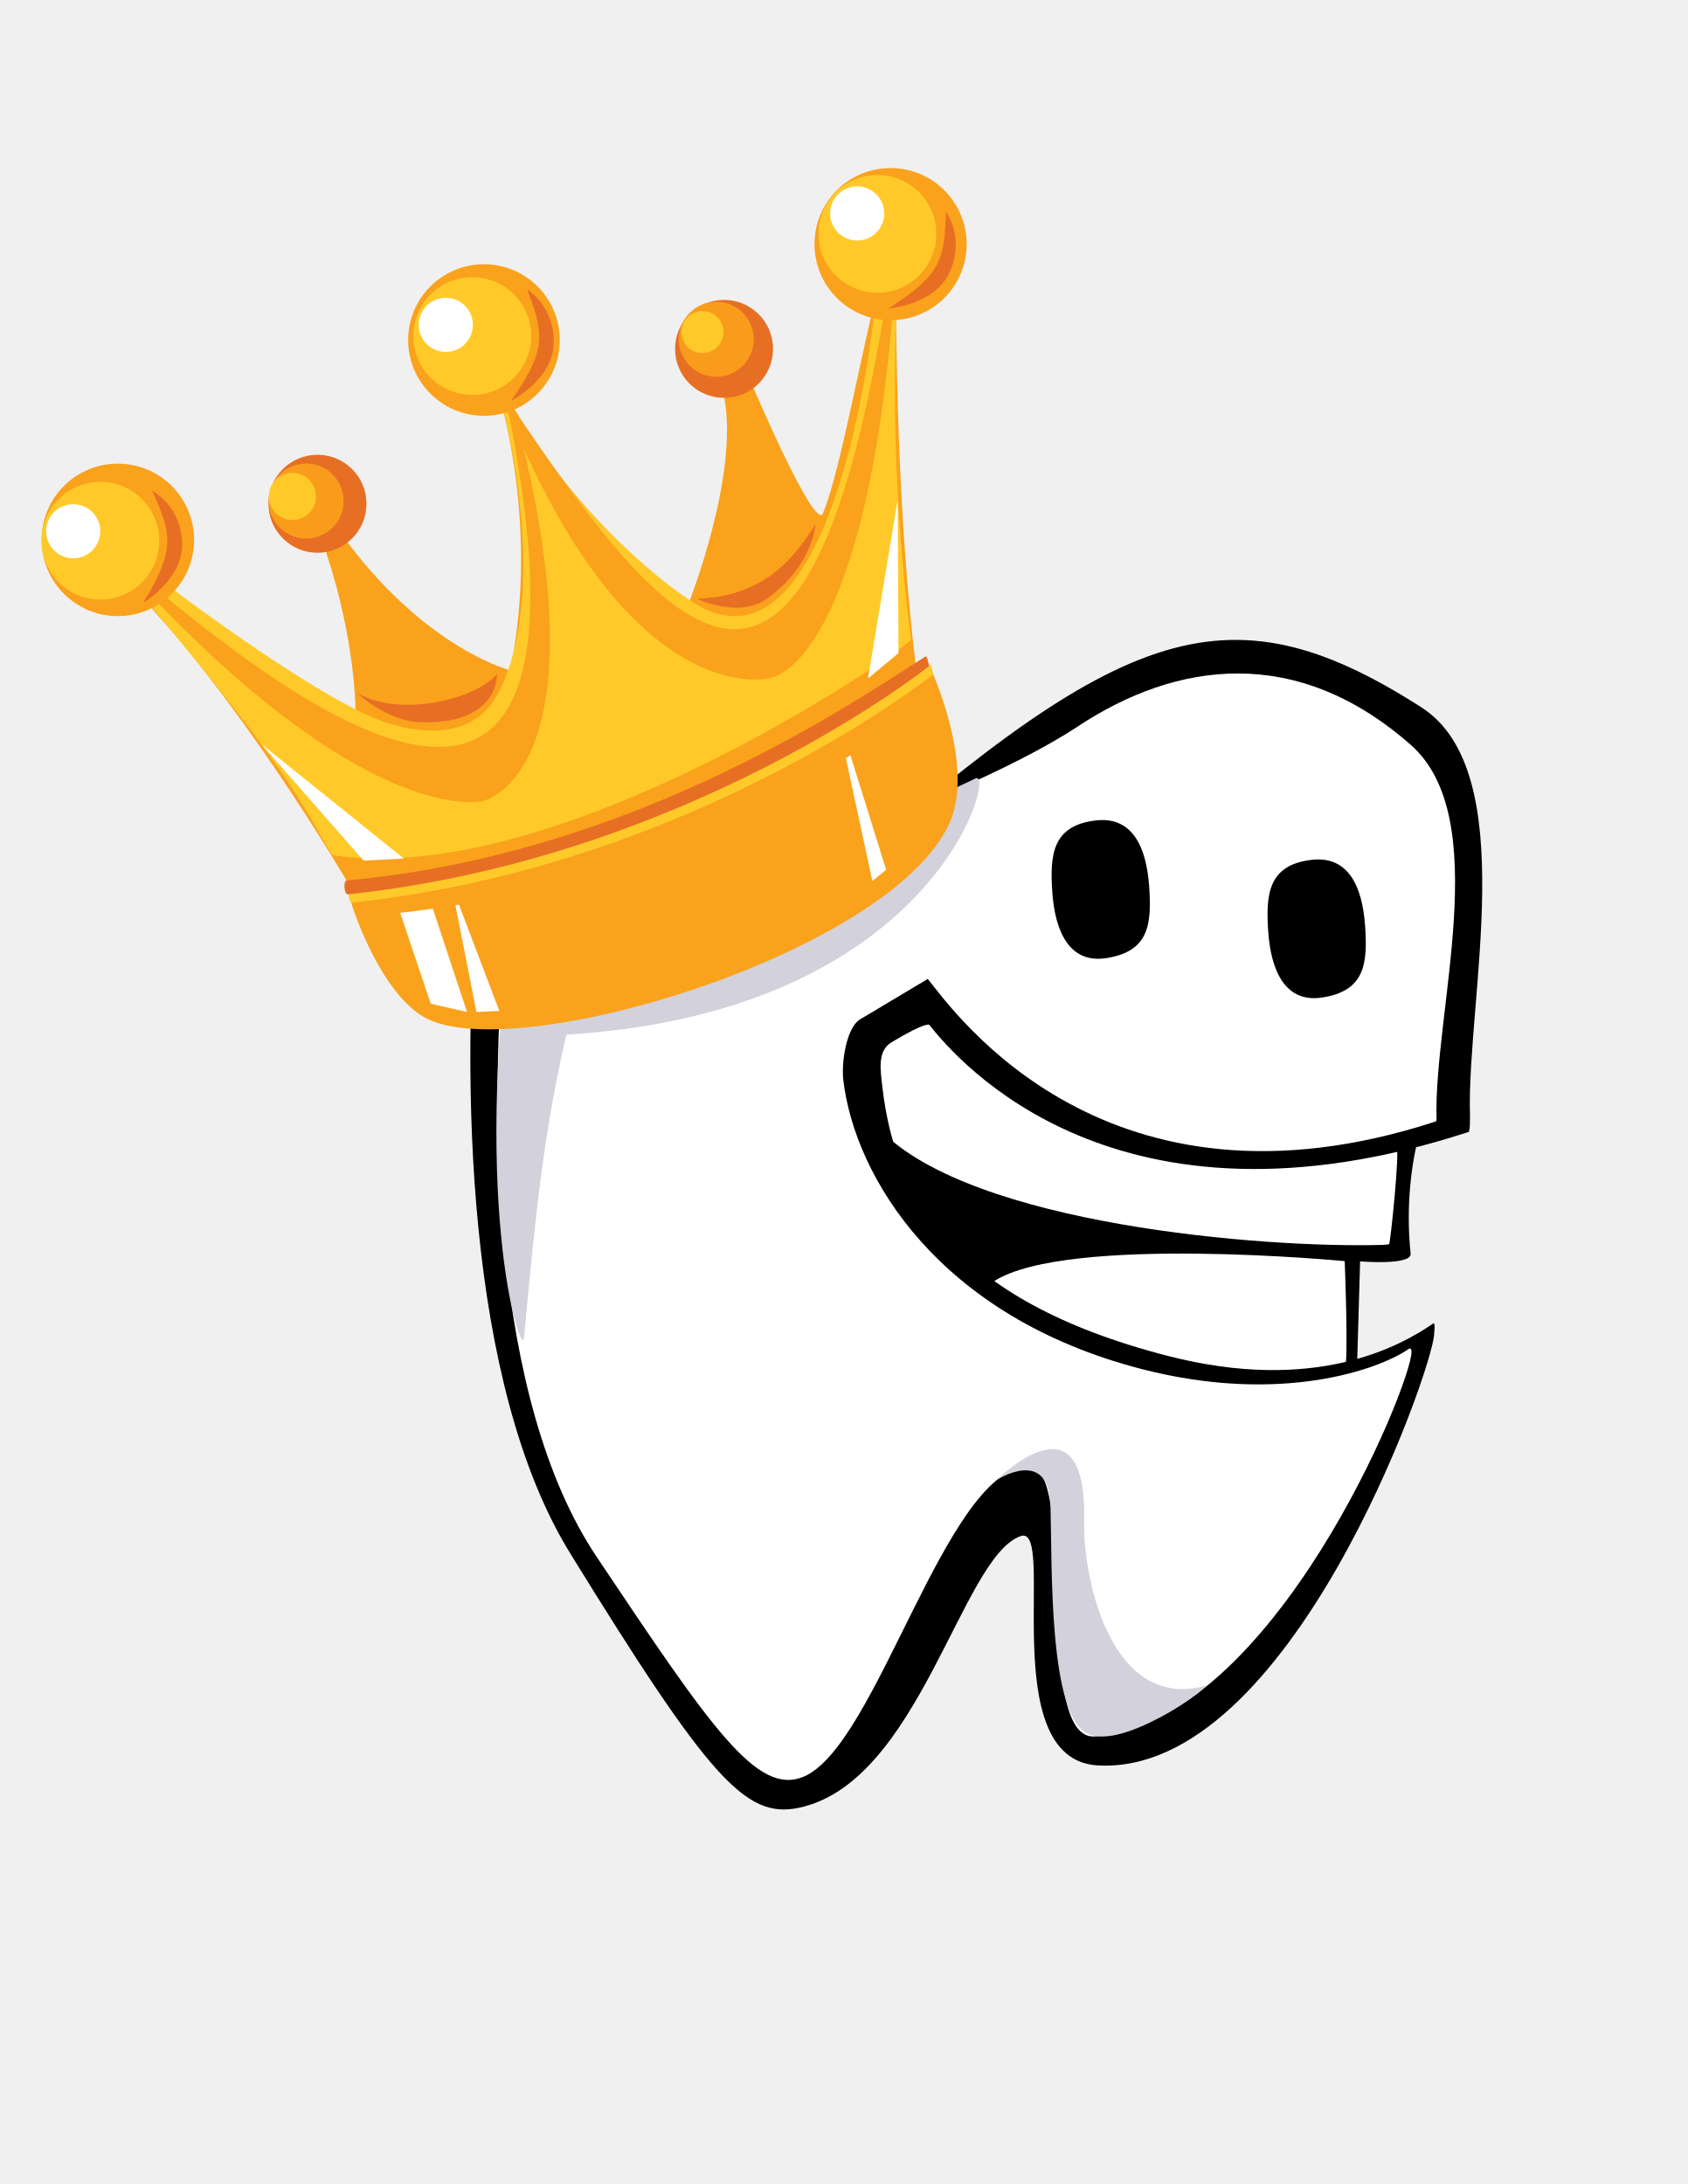
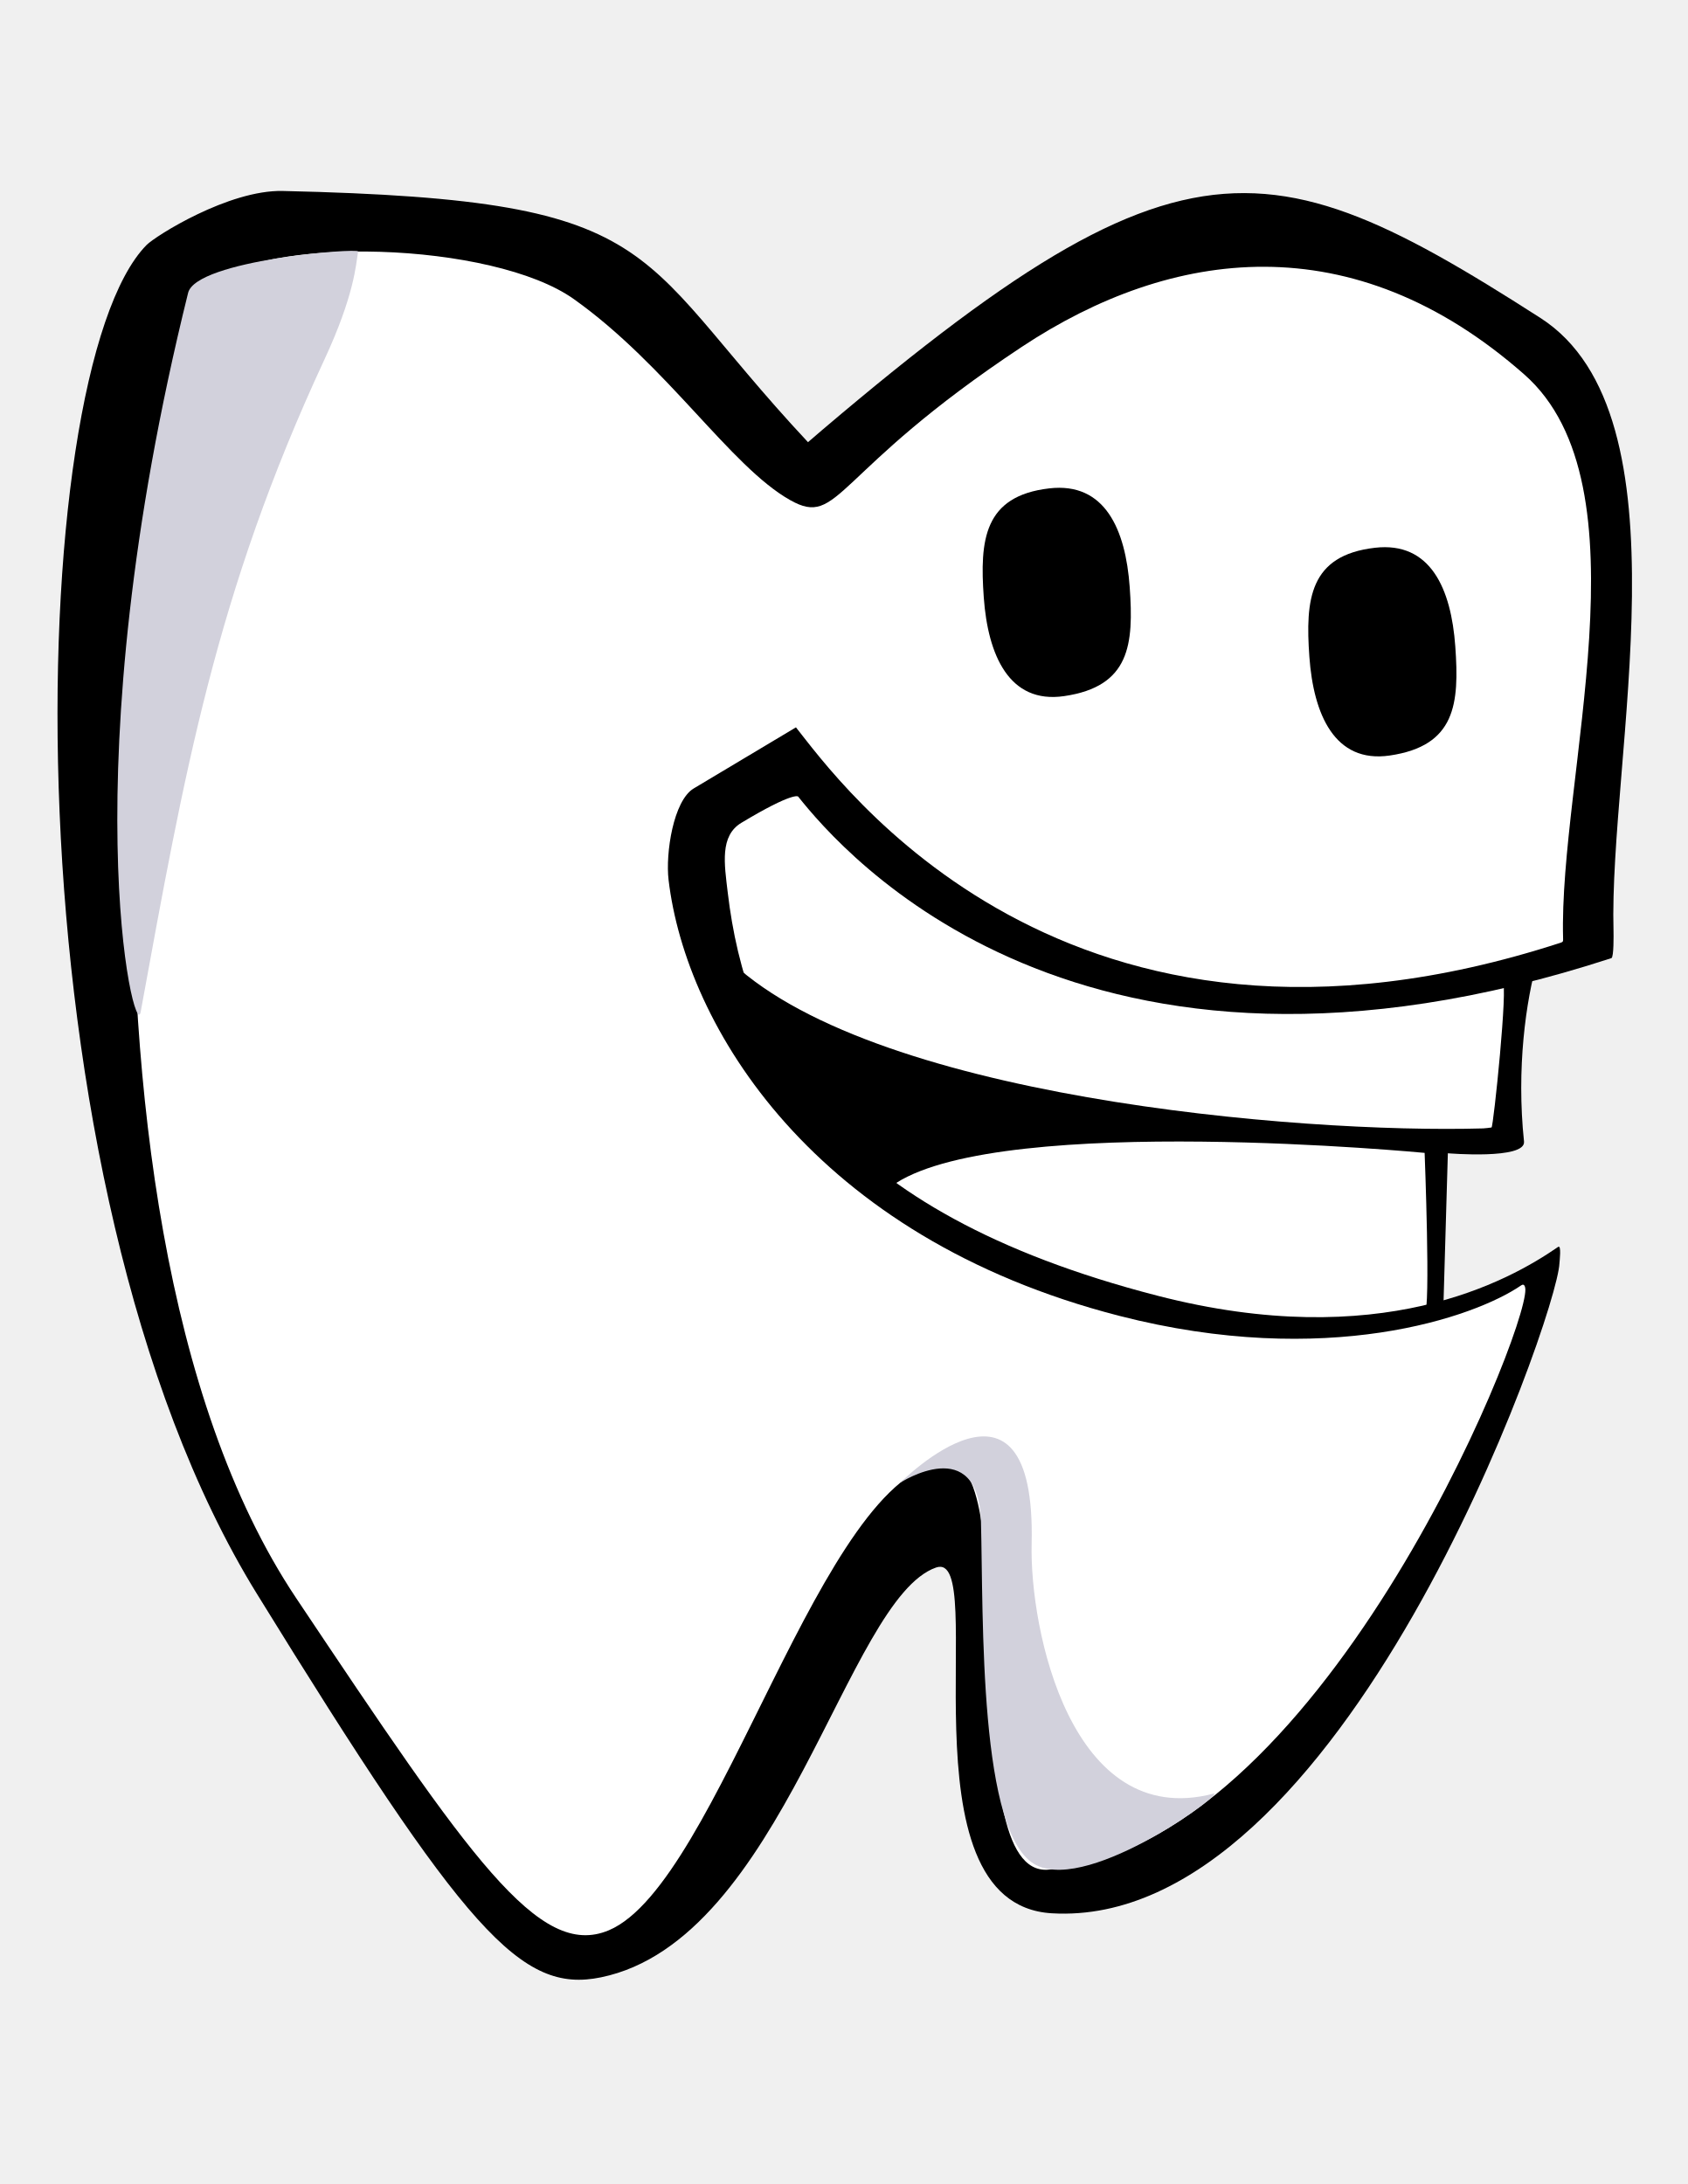
<svg xmlns="http://www.w3.org/2000/svg" version="1.1" x="0px" y="0px" width="612px" height="792px" viewBox="0 0 612 792" enable-background="new 0 0 612 792" xml:space="preserve">
  <g id="Layer_1">
</g>
  <g id="dente">
</g>
  <g id="corpo">
</g>
  <g id="coroa_1_">
    <g id="Layer_8">
	</g>
  </g>
  <g id="olhos">
</g>
  <g id="fonte">
    <g>
      <g>
-         <path d="M492.067,495.147l-20.146,3.296l-26.373,0.29l-46.426-9.884l-49.174-28.499l-23.075-28.204l-16.116-51.279l23.808-16.482     c0,0,193.072,1.672,180.211,46.38c-2.885,10.027-5.139,26.339-3.297,43.83c0.464,4.401-18.313,2.825-18.313,2.825     L492.067,495.147z" />
-         <path fill="#FFFFFF" d="M487.58,496.063c-11.07,4.337-35.321,2.39-49.998,1.099c-32.288-2.837-56.276-15.748-56.276-15.748     s-26.423-13.277-20.775-16.865c26.505-16.835,127.05-7.22,127.05-7.22S489.071,495.479,487.58,496.063z" />
-         <path fill="#FFFFFF" d="M501.661,451.44c-44.319,1.282-148.895-7.466-182.226-41.436c-5.956-6.069-6.776-33.331-6.776-33.331     s17.895-12.869,21.977-8.608c41.939,43.771,98.597,65.753,170.496,48.587c0.79-0.188,0.708-0.165,1.188-0.276     c1.42-0.333-2.192,34.772-2.653,34.839C503.147,451.29,502.174,451.425,501.661,451.44z" />
+         <path d="M523.326,475.108l-30.378,4.969l-39.769,0.438l-70.007-14.904l-74.149-42.974l-34.796-42.529l-24.302-77.325l35.9-24.854     c0,0,291.138,2.521,271.744,69.938c-4.351,15.121-7.749,39.717-4.972,66.092c0.699,6.637-27.615,4.26-27.615,4.26     L523.326,475.108z" />
+         <path fill="#FFFFFF" d="M516.56,476.487c-16.694,6.539-53.262,3.604-75.394,1.657c-48.688-4.278-84.86-23.747-84.86-23.747     s-39.844-20.021-31.327-25.432c39.968-25.386,191.581-10.887,191.581-10.887S518.809,475.606,516.56,476.487z" />
+         <path fill="#FFFFFF" d="M537.792,409.201c-66.83,1.934-224.521-11.258-274.781-62.481c-8.981-9.152-10.219-50.261-10.219-50.261     s26.984-19.405,33.139-12.981c63.242,66.004,148.676,99.15,257.095,73.266c1.191-0.285,1.067-0.25,1.79-0.417     c2.142-0.502-3.306,52.434-4,52.535C540.033,408.975,538.565,409.178,537.792,409.201z" />
      </g>
-       <path d="M370.086,557.049c-21.547,7.535-36.779,89.563-80.573,98.551c-19.22,3.943-32.416-10.646-82.779-92.323    c-75.612-122.621-7.854-439.559-16.651-280.151c-3.575,64.774-0.901,23.723,2.488,29.56    c7.455,12.844,61.942,48.631,101.888,13.057c110.434-98.347,148.959-115.379,220.934-69.228    c36.482,23.394,16.429,105.84,17.608,147.52c0.017,0.635,0.098,6.259-0.505,6.456c-127.779,41.671-185.06-25.668-195.572-38.872    c0,0-1.148-1.179-13.62,6.318c-5.25,3.156-4.108,9.891-3.297,16.758c4.46,37.795,24.308,76.591,103.292,96.973    c53.447,13.796,84.383-3.442,96.372-11.719c0.867-0.601,0.349,3.441,0.326,3.958c-0.55,12.843-52.388,160.387-122.063,156.289    C360.572,637.997,383.301,552.427,370.086,557.049z" />
-       <path fill="#FFFFFF" d="M372.534,531.645c-29.946,2.06-54.46,101.369-81.107,112.633c-16.834,7.115-33.41-17.383-75.186-79.865    c-75.82-113.402-6.499-412.769-14.699-264.625c-3.332,60.196-0.839,22.046,2.318,27.471    c6.948,11.936,141.202-33.515,186.804-63.733c36.086-23.912,79.602-29.746,120.873,6.593c30.276,26.658,8.241,96.959,9.34,135.693    c0.018,0.59,0.013,0.779-0.55,0.961c-119.087,38.727-174.12-39.512-183.919-51.783c0,0-12.963,7.729-24.587,14.697    c-4.892,2.933-6.799,15.594-6.043,21.977c4.158,35.126,34.72,85.899,108.33,104.842c49.813,12.819,85.525,0.365,96.697-7.327    c0.81-0.558,0.985,0.508,0.997,0.988c0.284,11.292-49.896,134.363-114.734,139.541    C374.033,631.548,391.43,530.344,372.534,531.645z" />
-       <path fill="#D2D1DC" d="M220.462,325.159c-21.292,58.549-24.989,102.388-30.486,160.052c-0.77,8.084-20.646-50.946-2.106-168.26    c1.265-8.001,31.626-16.546,31.626-16.546S235.203,284.62,220.462,325.159z" />
-       <path fill="#D2D1DC" d="M436.759,611.44c3.594-0.934-29.276,23.666-42.488,17.216c-14.011-6.839-12.771-59.742-13.37-82.598    c-0.566-21.625-19.367-9.437-19.367-9.437s32.713-32.999,31.548,14.749C392.582,571.855,402.519,620.333,436.759,611.44z" />
-       <path fill="#D2D1DC" d="M249.049,333.72c58.445-21.575,53.844-28.021,104.766-51.463c7.377-3.396-14.314,84.943-148.719,92.944    c-8.087,0.482-11.411,3.921-11.411,3.921S208.582,348.66,249.049,333.72z" />
-       <g>
-         <path fill="#FFCA29" d="M157.313,364.94c9.203,7.483,123.168-3.974,175.436-60.354c7.773-8.383-3.297-43.36-12.234-38.128     c-38.898,22.775-69.415,52.84-183.36,65.516C134.044,332.319,141.521,352.1,157.313,364.94z" />
-         <path fill="#FAA21B" d="M153.941,368.948c-16.152-9.048-26.088-39.945-26.088-39.945l-2.495-8.503l0.807-0.326     c0,0-34.486-59.155-70.688-98.979c-1.726-1.9,6.105-8.334,7.928-6.527c17.023,16.873,65.481,43.488,65.481,43.488     s0.268-24.831-10.432-57.191c-1.078-3.261,5.525-6.969,7.594-4.228c29.305,38.826,58.805,46.291,58.805,46.291     s10.498-40.08-2.189-93.387c-0.23-0.971,3.336-1.915,3.847-1.059c26.87,45.013,63.466,69.488,63.466,69.488     s18.016-45.782,12.632-73.843c-0.526-2.737,10.453-3.883,10.453-3.883s22.456,52.778,25.355,45.774     c5.292-12.78,11.198-44.251,17.502-71.707c0.505-2.202,9.013-1.779,9.025,0.481c0.43,63.185,4.78,108.052,7.012,125.435     c0.136,1.065,3.71-2.178,4.073-1.363c10.628,23.831,14.493,46.144,8.076,59.909C322.115,346.043,186.04,386.931,153.941,368.948z     " />
-         <polygon fill="#FFFFFF" points="169.33,366.975 156.195,364.01 145.109,331.044 156.95,329.537    " />
-         <polygon fill="#FFFFFF" points="181.054,366.611 172.759,366.979 165.138,328.273 166.429,328.072    " />
-         <polygon fill="#FFFFFF" points="321.321,315.439 316.303,319.476 306.715,274.929 308.367,273.885    " />
-         <path fill="#FFCA29" d="M337.039,241.068c-33.577,21.692-109.801,71.953-209.863,81.209c-1.255,0.116-0.836,5.154,0.417,5.023     c123.439-13.013,210.733-82.689,210.733-82.689S337.831,240.557,337.039,241.068z" />
-         <path fill="#E76F24" d="M335.515,238.097c-33.58,21.691-109.803,71.953-209.865,81.209c-1.255,0.116-0.836,5.155,0.417,5.021     c123.438-13.011,210.731-82.688,210.731-82.688S336.304,237.586,335.515,238.097z" />
-         <path fill="#FFCA29" d="M329.48,232.709c-5.626,5.714-127.564,89.287-208.611,77.483c-0.331-0.048-0.789-0.596-0.949-0.873     c-10.657-18.414-16.035-30.771-64.401-88.578c-1.647-1.968,7.927-6.526,7.927-6.526s54.841,41.602,78.274,48.379     c24.04,6.954,34.456-2.779,38.679-10.713c19.65-36.923,2.305-102.694,2.305-102.694s3.371-1.935,3.847-1.059     c15.917,29.27,43.992,56.285,63.465,69.487c52.217,35.403,66.779-102.244,66.779-102.244s8.29-1.614,8.201,0.436     c-2.604,60.536,5.321,116.129,5.321,116.129S329.801,232.385,329.48,232.709z" />
-         <polygon fill="#FFFFFF" points="325.783,236.845 314.741,246.019 325.48,181.333 325.48,181.333    " />
-         <polygon fill="#FFFFFF" points="146.437,311.347 131.841,312.094 94.788,269.838 94.788,269.838    " />
-         <circle fill="#E76F24" cx="262.538" cy="126.517" r="17.765" />
-         <circle fill="#E76F24" cx="115.116" cy="182.681" r="17.766" />
-         <circle fill="#F99C1C" cx="110.991" cy="181.691" r="13.594" />
-         <circle fill="#FFCA29" cx="106.026" cy="180.02" r="8.548" />
-         <circle fill="#F99C1C" cx="259.721" cy="123.031" r="13.594" />
-         <circle fill="#FFCA29" cx="254.711" cy="120.419" r="7.611" />
-         <circle fill="#FAA21B" cx="175.486" cy="123.31" r="27.49" />
-         <circle fill="#FFCA29" cx="171.258" cy="121.878" r="21.346" />
-         <circle fill="#FFFFFF" cx="161.65" cy="117.812" r="9.811" />
-         <circle fill="#FAA21B" cx="42.725" cy="195.778" r="27.647" />
-         <circle fill="#FAA21B" cx="322.918" cy="88.529" r="27.586" />
-         <path fill="#E76F24" d="M185.205,145.426c0,0,0.123-0.146,0.254-0.333c12.939-18.418,11.673-24.124,5.767-39.943     c-0.046-0.125-0.044-0.147-0.044-0.147s10.31,6.059,9.558,20.167C200.061,137.935,185.205,145.426,185.205,145.426z" />
-         <circle fill="#FFCA29" cx="318.149" cy="84.816" r="21.346" />
-         <circle fill="#FFFFFF" cx="310.805" cy="77.405" r="9.811" />
-         <path fill="#E76F24" d="M322.107,111.896c0,0,0.169-0.087,0.363-0.211c18.964-12.124,19.956-17.883,20.502-34.761     c0.005-0.134,0.017-0.153,0.017-0.153s7.234,9.521,1.183,22.287C338.695,110.608,322.107,111.896,322.107,111.896z" />
-         <circle fill="#FFCA29" cx="36.4" cy="196.085" r="21.347" />
-         <circle fill="#FFFFFF" cx="26.549" cy="192.65" r="9.811" />
-         <path fill="#E76F24" d="M51.84,218.682c0,0,0.114-0.154,0.232-0.349c11.721-19.215,10.087-24.827,3.171-40.23     c-0.054-0.123-0.054-0.146-0.054-0.146s10.68,5.38,10.843,19.507C66.181,210.245,51.84,218.682,51.84,218.682z" />
-         <path fill="#FAA21B" d="M57.041,218.353c-0.625-0.649,2.385-2.449,3.082-1.877c61.554,50.577,161.122,116.891,124.185-67.353     c-0.114-0.568,2.163-0.438,2.309,0.123c34.447,132.106-11.601,141.219-11.601,141.219S136.448,300.694,57.041,218.353z" />
-         <path fill="#FAA21B" d="M183.153,146.691c-0.333-0.838,1.486-0.825,1.989-0.077c54.249,80.578,105.759,147.097,135.467-33.636     c0.093-0.57,2.992,1.594,2.942,2.17c-11.134,128.351-44.528,130.784-44.528,130.784S227.985,259.429,183.153,146.691z" />
-         <path fill="#E76F24" d="M252.721,217.137c0,0,0.19,0.009,0.418-0.002c22.485-1.034,33.64-12.673,42.54-27.024c0.07-0.114,0,0,0,0     s-0.817,14.933-17.433,26.921C267.881,224.512,252.721,217.137,252.721,217.137z" />
-         <path fill="#E76F24" d="M129.528,251.295c0,0,0.183,0.06,0.381,0.174c15.496,8.83,42.389,1.966,49.954-6.677c0.088-0.1,0,0,0,0     c0.219-4.36,4.15,17.982-27.12,17.121C139.965,261.561,129.528,251.295,129.528,251.295z" />
-       </g>
-       <path d="M416.662,321.242c0.991,13.796,0.095,23.916-15.753,26.237c-13.274,1.944-18.345-9.926-19.335-23.722    c-0.989-13.795,0.014-24.413,15.753-26.236C410.745,295.966,415.674,307.446,416.662,321.242z" />
-       <path d="M494.955,335.526c0.99,13.796,0.095,23.916-15.753,26.238c-13.275,1.944-18.346-9.927-19.335-23.722    s0.013-24.413,15.753-26.237C489.038,310.251,493.967,321.731,494.955,335.526z" />
+       <path d="M339.388,568.449c-32.491,11.363-55.46,135.056-121.498,148.608c-28.982,5.946-48.88-16.056-124.825-139.217    C1.001,428.537,7.892,134.849,53.13,88.857c3.218-3.272,29.795-20.044,49.384-19.603c145.011,3.267,124.152,22.619,197.035,98.015    c0,0-104.732,79.901-44.497,26.259C421.578,45.229,449.964,45.675,558.497,115.268c55.013,35.276,24.773,159.599,26.553,222.448    c0.024,0.958,0.146,9.438-0.763,9.736c-192.681,62.835-279.055-38.707-294.907-58.616c0,0-1.732-1.778-20.538,9.528    c-7.917,4.759-6.195,14.914-4.972,25.269c6.726,56.992,36.654,115.493,155.756,146.227c80.594,20.803,127.242-5.19,145.321-17.671    c1.308-0.905,0.526,5.189,0.491,5.969c-0.829,19.366-78.996,241.85-184.063,235.671    C325.042,690.514,359.313,561.48,339.388,568.449z" />
+       <path fill="#FFFFFF" d="M343.079,530.143c-45.157,3.105-82.122,152.856-122.303,169.841    c-25.385,10.729-50.38-26.212-113.375-120.431c-96.006-143.594-50.718-459.977-34.104-475.05    c21.676-19.666,105.547-16.823,134.771,3.958c33.928,24.127,56.735,60.631,78.412,72.883    c18.129,10.247,15.174-9.937,83.938-55.503c54.415-36.058,120.033-44.854,182.267,9.942    c45.655,40.198,12.428,146.207,14.084,204.615c0.026,0.89,0.019,1.176-0.829,1.449c-179.573,58.396-262.559-59.58-277.335-78.084    c0,0-19.547,11.654-37.075,22.162c-7.377,4.422-10.252,23.515-9.113,33.139c6.27,52.968,52.355,129.529,163.352,158.094    c75.115,19.331,128.966,0.552,145.813-11.048c1.22-0.842,1.486,0.766,1.503,1.489c0.429,17.028-75.238,202.609-173.011,210.417    C345.34,680.788,371.572,528.181,343.079,530.143z" />
+       <path fill="#D2D1DC" d="M117.591,130.477C78,215.671,66.75,281.05,51.003,366.966c-2.207,12.044-25.884-86.932,17.206-260.767    c2.94-11.855,61.866-16.399,61.632-14.99C129.046,95.994,128.526,106.945,117.591,130.477z" />
+       <path fill="#D2D1DC" d="M439.925,650.469c5.419-1.408-44.146,35.686-64.069,25.96c-21.127-10.313-19.256-90.087-20.161-124.552    c-0.854-32.608-29.204-14.229-29.204-14.229s49.329-49.761,47.572,22.24C373.31,590.777,388.294,663.877,439.925,650.469z" />
+       <path d="M409.621,212.872c1.494,20.803,0.143,36.063-23.755,39.563c-20.017,2.932-27.662-14.967-29.155-35.77    c-1.491-20.802,0.021-36.813,23.755-39.563C400.699,174.757,408.13,192.068,409.621,212.872z" />
+       <path d="M527.68,234.412c1.494,20.804,0.144,36.063-23.754,39.564c-20.018,2.932-27.664-14.969-29.155-35.771    c-1.492-20.803,0.019-36.813,23.754-39.563C518.758,196.299,526.19,213.609,527.68,234.412z" />
    </g>
  </g>
</svg>
